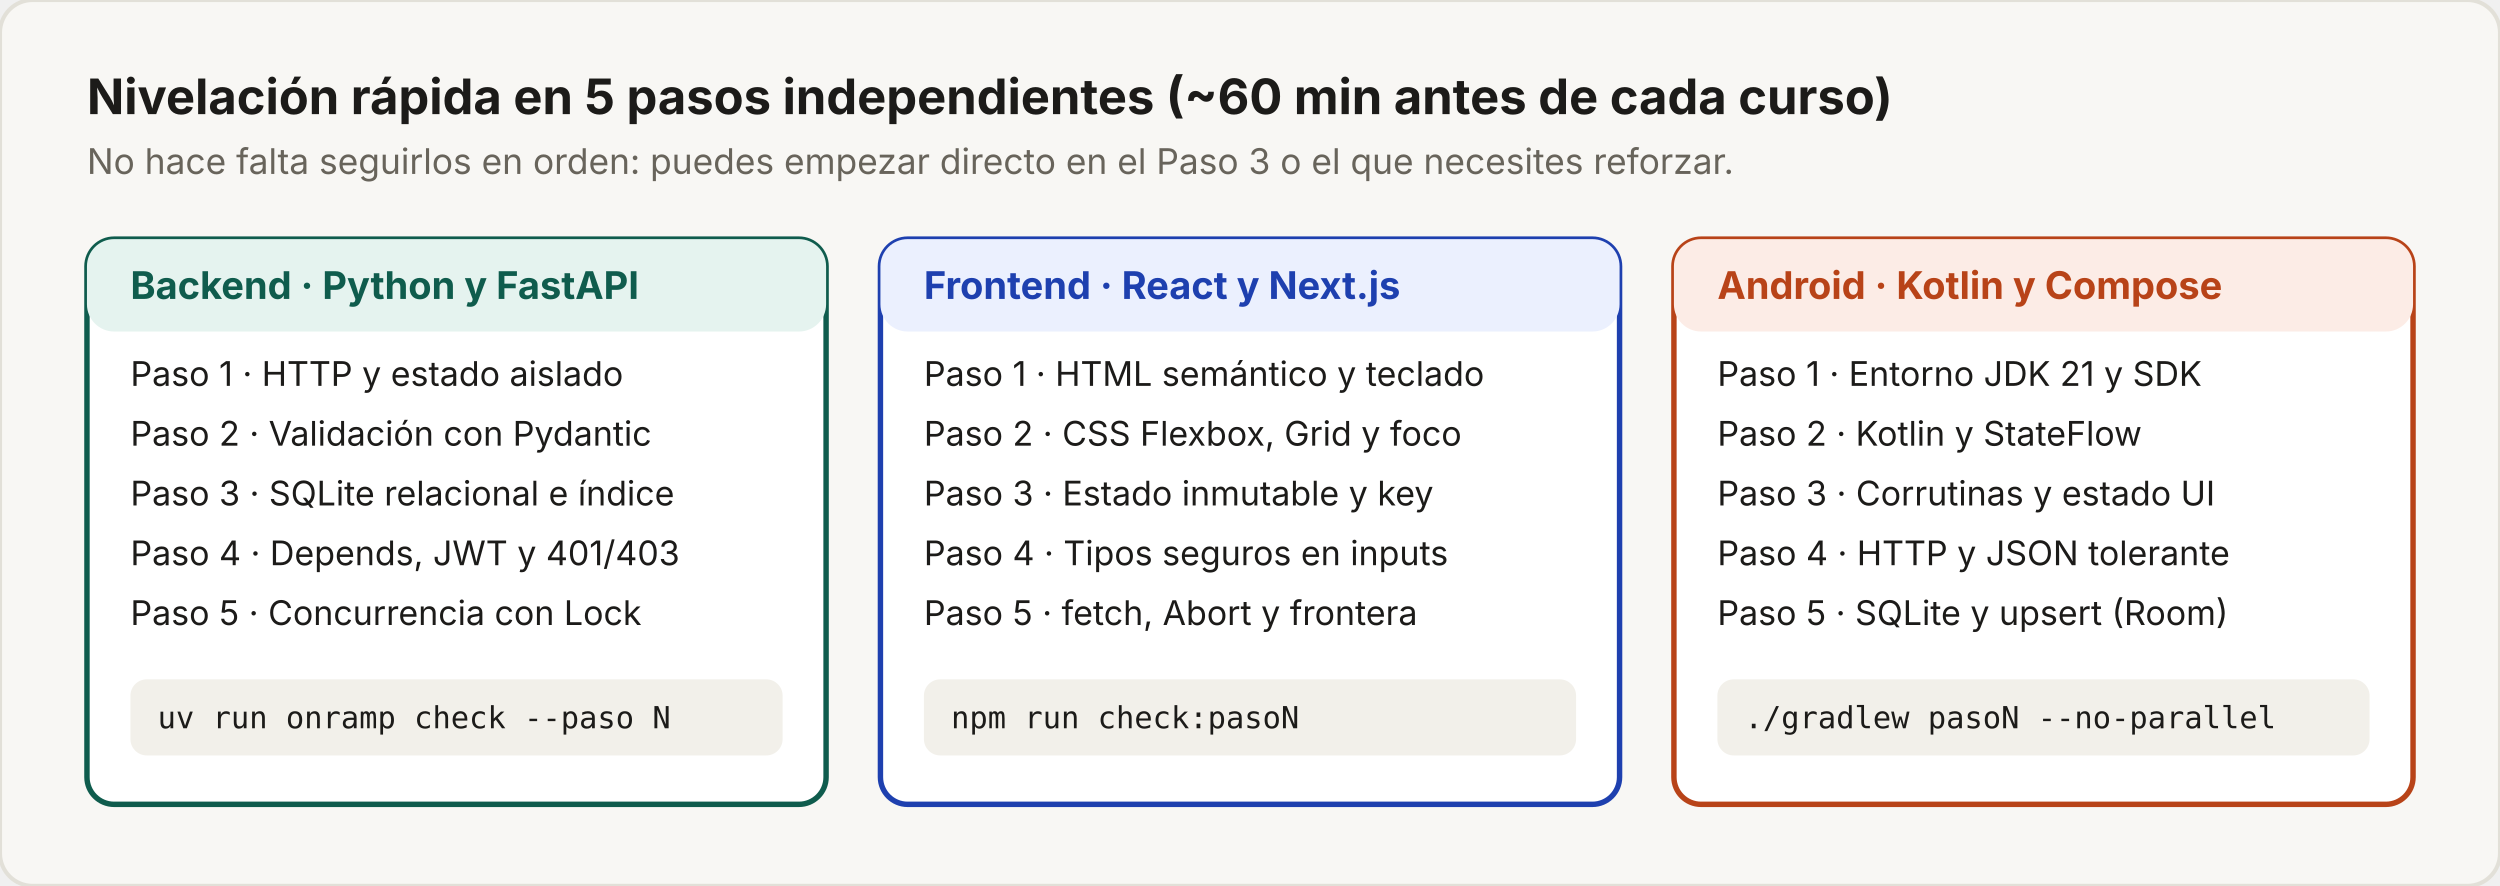
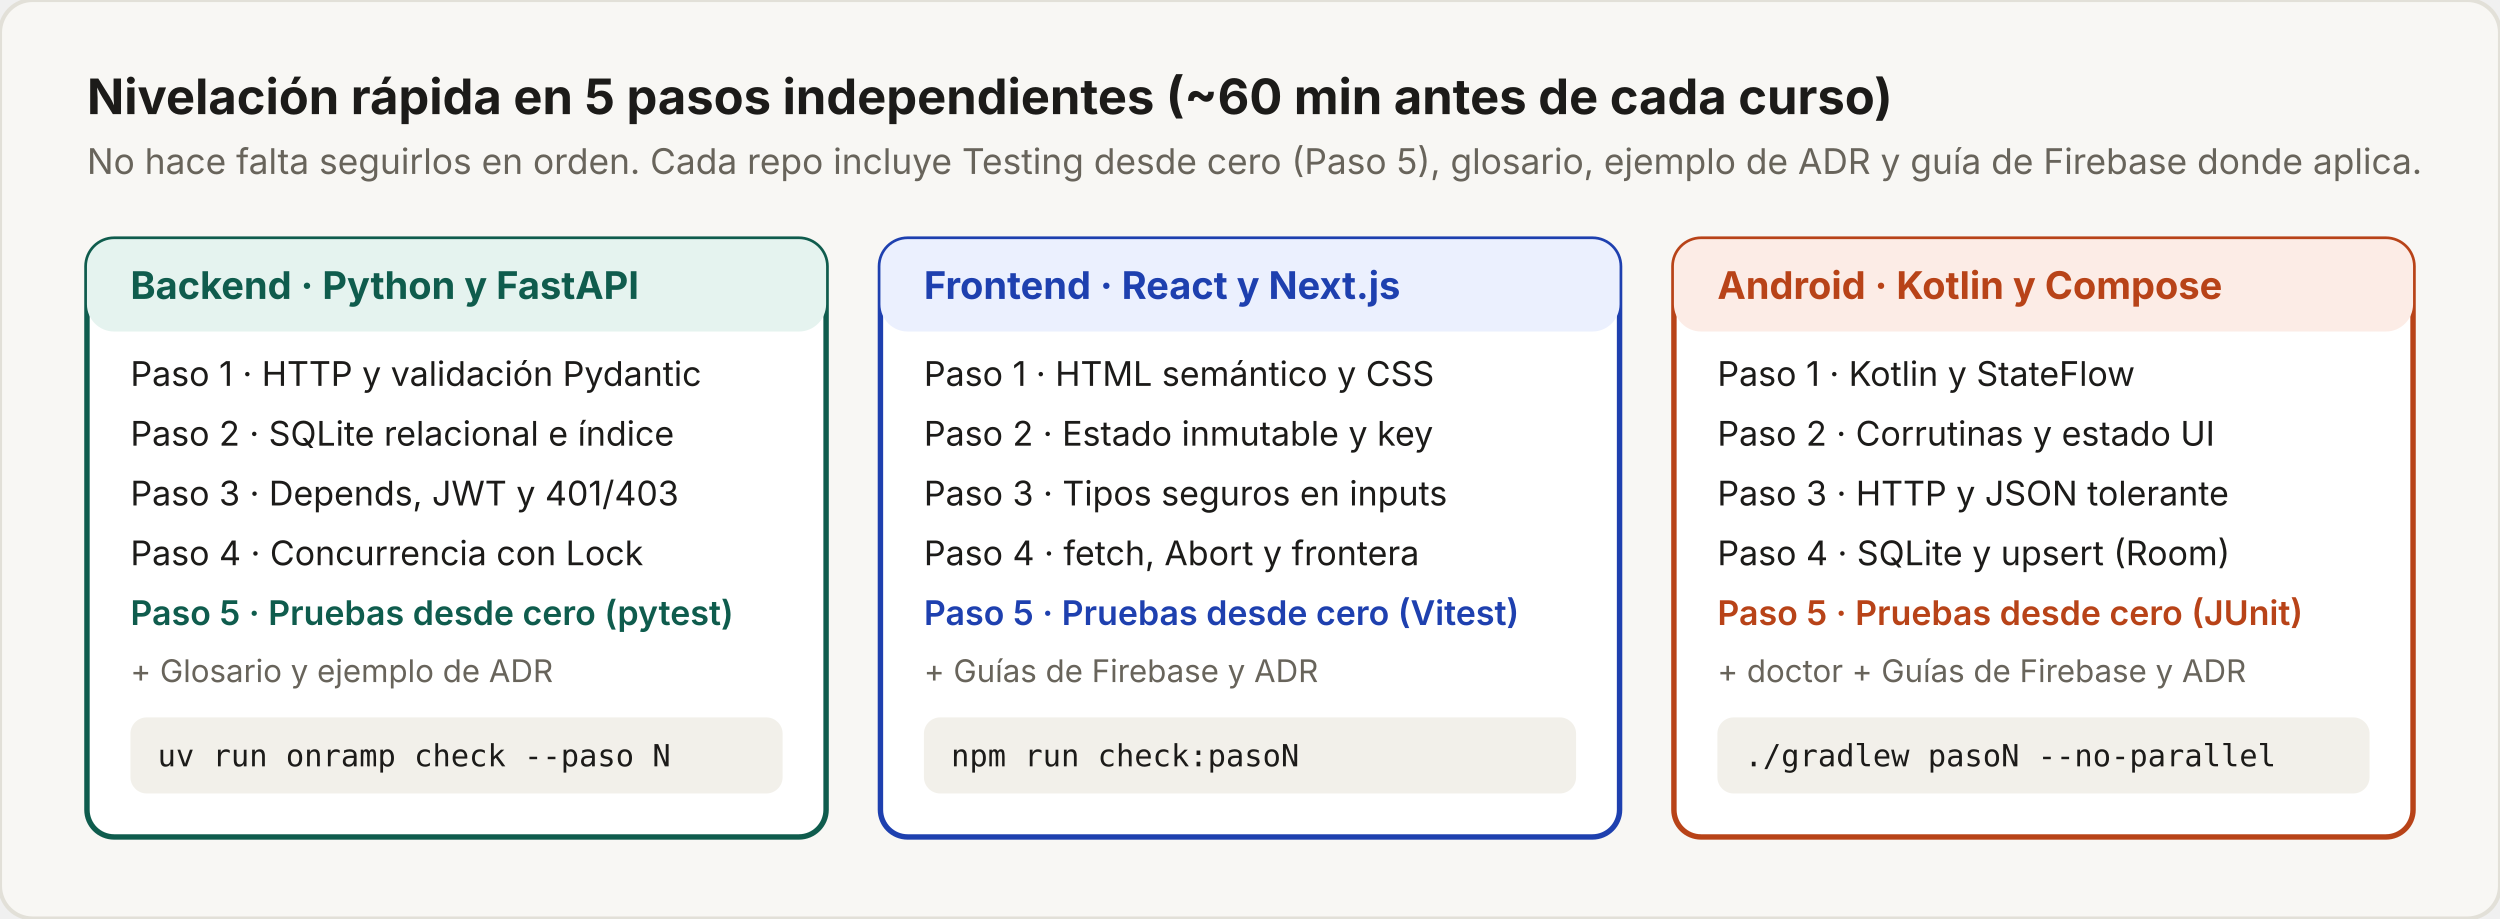
- <svg xmlns="http://www.w3.org/2000/svg" viewBox="0 0 920 326" width="920" height="326" role="img" aria-label="Mapa de los tres repositorios On-Ramp con 5 pasos independientes cada uno">
-   <rect width="920" height="326" rx="12" fill="#F8F7F4" stroke="#E2E0D8" stroke-width="1.5" />
+ <svg xmlns="http://www.w3.org/2000/svg" viewBox="0 0 920 338" width="920" height="338" role="img" aria-label="Mapa de los tres repositorios On-Ramp con 5 pasos independientes, Testing, ADR y Firebase">
+   <rect width="920" height="338" rx="12" fill="#F8F7F4" stroke="#E2E0D8" stroke-width="1.5" />
  <text x="32" y="42" font-family="Inter, -apple-system, BlinkMacSystemFont, sans-serif" font-size="18" font-weight="700" fill="#1C1B19">Nivelación rápida en 5 pasos independientes (~60 min antes de cada curso)</text>
-   <text x="32" y="64" font-family="Inter, -apple-system, BlinkMacSystemFont, sans-serif" font-size="13" fill="#68645B">No hace falta seguirlos en orden: puedes empezar directo en el Paso 3 o el que necesites reforzar.</text>
-   <rect x="32" y="88" width="272" height="208" rx="10" fill="#FFFFFF" stroke="#0F5C4D" stroke-width="2" />
+   <text x="32" y="64" font-family="Inter, -apple-system, BlinkMacSystemFont, sans-serif" font-size="13" fill="#68645B">No hace falta seguirlos en orden. Cada repo incluye Testing desde cero (Paso 5), glosario, ejemplo de ADR y guía de Firebase donde aplica.</text>
+   <rect x="32" y="88" width="272" height="220" rx="10" fill="#FFFFFF" stroke="#0F5C4D" stroke-width="2" />
  <rect x="32" y="88" width="272" height="34" rx="10" fill="#E5F3EF" />
  <text x="48" y="110" font-family="Inter, -apple-system, sans-serif" font-size="14" font-weight="700" fill="#0F5C4D">Backend · Python y FastAPI</text>
-   <text x="48" y="142" font-family="Inter, -apple-system, sans-serif" font-size="12.5" fill="#1C1B19">Paso 1 · HTTP y estado aislado</text>
-   <text x="48" y="164" font-family="Inter, -apple-system, sans-serif" font-size="12.5" fill="#1C1B19">Paso 2 · Validación con Pydantic</text>
-   <text x="48" y="186" font-family="Inter, -apple-system, sans-serif" font-size="12.5" fill="#1C1B19">Paso 3 · SQLite relacional e índice</text>
-   <text x="48" y="208" font-family="Inter, -apple-system, sans-serif" font-size="12.5" fill="#1C1B19">Paso 4 · Depends, JWT y 401/403</text>
-   <text x="48" y="230" font-family="Inter, -apple-system, sans-serif" font-size="12.5" fill="#1C1B19">Paso 5 · Concurrencia con Lock</text>
-   <rect x="48" y="250" width="240" height="28" rx="6" fill="#F2F0EA" />
-   <text x="58" y="268" font-family="JetBrains Mono, monospace" font-size="11.2" fill="#1C1B19">uv run onramp check --paso N</text>
-   <rect x="324" y="88" width="272" height="208" rx="10" fill="#FFFFFF" stroke="#1E40AF" stroke-width="2" />
+   <text x="48" y="142" font-family="Inter, -apple-system, sans-serif" font-size="12.5" fill="#1C1B19">Paso 1 · HTTP y validación Pydantic</text>
+   <text x="48" y="164" font-family="Inter, -apple-system, sans-serif" font-size="12.5" fill="#1C1B19">Paso 2 · SQLite relacional e índice</text>
+   <text x="48" y="186" font-family="Inter, -apple-system, sans-serif" font-size="12.5" fill="#1C1B19">Paso 3 · Depends, JWT y 401/403</text>
+   <text x="48" y="208" font-family="Inter, -apple-system, sans-serif" font-size="12.5" fill="#1C1B19">Paso 4 · Concurrencia con Lock</text>
+   <text x="48" y="230" font-family="Inter, -apple-system, sans-serif" font-size="12.5" font-weight="600" fill="#0F5C4D">Paso 5 · Pruebas desde cero (pytest)</text>
+   <text x="48" y="251" font-family="Inter, -apple-system, sans-serif" font-size="11.5" fill="#68645B">+ Glosario y ejemplo de ADR</text>
+   <rect x="48" y="264" width="240" height="28" rx="6" fill="#F2F0EA" />
+   <text x="58" y="282" font-family="JetBrains Mono, monospace" font-size="11.2" fill="#1C1B19">uv run onramp check --paso N</text>
+   <rect x="324" y="88" width="272" height="220" rx="10" fill="#FFFFFF" stroke="#1E40AF" stroke-width="2" />
  <rect x="324" y="88" width="272" height="34" rx="10" fill="#EBF0FE" />
  <text x="340" y="110" font-family="Inter, -apple-system, sans-serif" font-size="14" font-weight="700" fill="#1E40AF">Frontend · React y Next.js</text>
-   <text x="340" y="142" font-family="Inter, -apple-system, sans-serif" font-size="12.5" fill="#1C1B19">Paso 1 · HTML semántico y teclado</text>
-   <text x="340" y="164" font-family="Inter, -apple-system, sans-serif" font-size="12.5" fill="#1C1B19">Paso 2 · CSS Flexbox, Grid y foco</text>
-   <text x="340" y="186" font-family="Inter, -apple-system, sans-serif" font-size="12.5" fill="#1C1B19">Paso 3 · Estado inmutable y key</text>
-   <text x="340" y="208" font-family="Inter, -apple-system, sans-serif" font-size="12.5" fill="#1C1B19">Paso 4 · Tipos seguros en inputs</text>
-   <text x="340" y="230" font-family="Inter, -apple-system, sans-serif" font-size="12.5" fill="#1C1B19">Paso 5 · fetch, Abort y frontera</text>
-   <rect x="340" y="250" width="240" height="28" rx="6" fill="#F2F0EA" />
-   <text x="350" y="268" font-family="JetBrains Mono, monospace" font-size="11.2" fill="#1C1B19">npm run check:pasoN</text>
-   <rect x="616" y="88" width="272" height="208" rx="10" fill="#FFFFFF" stroke="#B84318" stroke-width="2" />
+   <text x="340" y="142" font-family="Inter, -apple-system, sans-serif" font-size="12.5" fill="#1C1B19">Paso 1 · HTML semántico y CSS</text>
+   <text x="340" y="164" font-family="Inter, -apple-system, sans-serif" font-size="12.5" fill="#1C1B19">Paso 2 · Estado inmutable y key</text>
+   <text x="340" y="186" font-family="Inter, -apple-system, sans-serif" font-size="12.5" fill="#1C1B19">Paso 3 · Tipos seguros en inputs</text>
+   <text x="340" y="208" font-family="Inter, -apple-system, sans-serif" font-size="12.5" fill="#1C1B19">Paso 4 · fetch, Abort y frontera</text>
+   <text x="340" y="230" font-family="Inter, -apple-system, sans-serif" font-size="12.5" font-weight="600" fill="#1E40AF">Paso 5 · Pruebas desde cero (Vitest)</text>
+   <text x="340" y="251" font-family="Inter, -apple-system, sans-serif" font-size="11.5" fill="#68645B">+ Guías de Firebase y ADR</text>
+   <rect x="340" y="264" width="240" height="28" rx="6" fill="#F2F0EA" />
+   <text x="350" y="282" font-family="JetBrains Mono, monospace" font-size="11.2" fill="#1C1B19">npm run check:pasoN</text>
+   <rect x="616" y="88" width="272" height="220" rx="10" fill="#FFFFFF" stroke="#B84318" stroke-width="2" />
  <rect x="616" y="88" width="272" height="34" rx="10" fill="#FCECE6" />
  <text x="632" y="110" font-family="Inter, -apple-system, sans-serif" font-size="14" font-weight="700" fill="#B84318">Android · Kotlin y Compose</text>
-   <text x="632" y="142" font-family="Inter, -apple-system, sans-serif" font-size="12.5" fill="#1C1B19">Paso 1 · Entorno JDK 21 y SDK</text>
-   <text x="632" y="164" font-family="Inter, -apple-system, sans-serif" font-size="12.5" fill="#1C1B19">Paso 2 · Kotlin y StateFlow</text>
-   <text x="632" y="186" font-family="Inter, -apple-system, sans-serif" font-size="12.5" fill="#1C1B19">Paso 3 · Corrutinas y estado UI</text>
-   <text x="632" y="208" font-family="Inter, -apple-system, sans-serif" font-size="12.5" fill="#1C1B19">Paso 4 · HTTP y JSON tolerante</text>
-   <text x="632" y="230" font-family="Inter, -apple-system, sans-serif" font-size="12.5" fill="#1C1B19">Paso 5 · SQLite y upsert (Room)</text>
-   <rect x="632" y="250" width="240" height="28" rx="6" fill="#F2F0EA" />
-   <text x="642" y="268" font-family="JetBrains Mono, monospace" font-size="11.2" fill="#1C1B19">./gradlew pasoN --no-parallel</text>
+   <text x="632" y="142" font-family="Inter, -apple-system, sans-serif" font-size="12.5" fill="#1C1B19">Paso 1 · Kotlin y StateFlow</text>
+   <text x="632" y="164" font-family="Inter, -apple-system, sans-serif" font-size="12.5" fill="#1C1B19">Paso 2 · Corrutinas y estado UI</text>
+   <text x="632" y="186" font-family="Inter, -apple-system, sans-serif" font-size="12.5" fill="#1C1B19">Paso 3 · HTTP y JSON tolerante</text>
+   <text x="632" y="208" font-family="Inter, -apple-system, sans-serif" font-size="12.5" fill="#1C1B19">Paso 4 · SQLite y upsert (Room)</text>
+   <text x="632" y="230" font-family="Inter, -apple-system, sans-serif" font-size="12.5" font-weight="600" fill="#B84318">Paso 5 · Pruebas desde cero (JUnit)</text>
+   <text x="632" y="251" font-family="Inter, -apple-system, sans-serif" font-size="11.5" fill="#68645B">+ doctor + Guías de Firebase y ADR</text>
+   <rect x="632" y="264" width="240" height="28" rx="6" fill="#F2F0EA" />
+   <text x="642" y="282" font-family="JetBrains Mono, monospace" font-size="11.2" fill="#1C1B19">./gradlew pasoN --no-parallel</text>
</svg>
